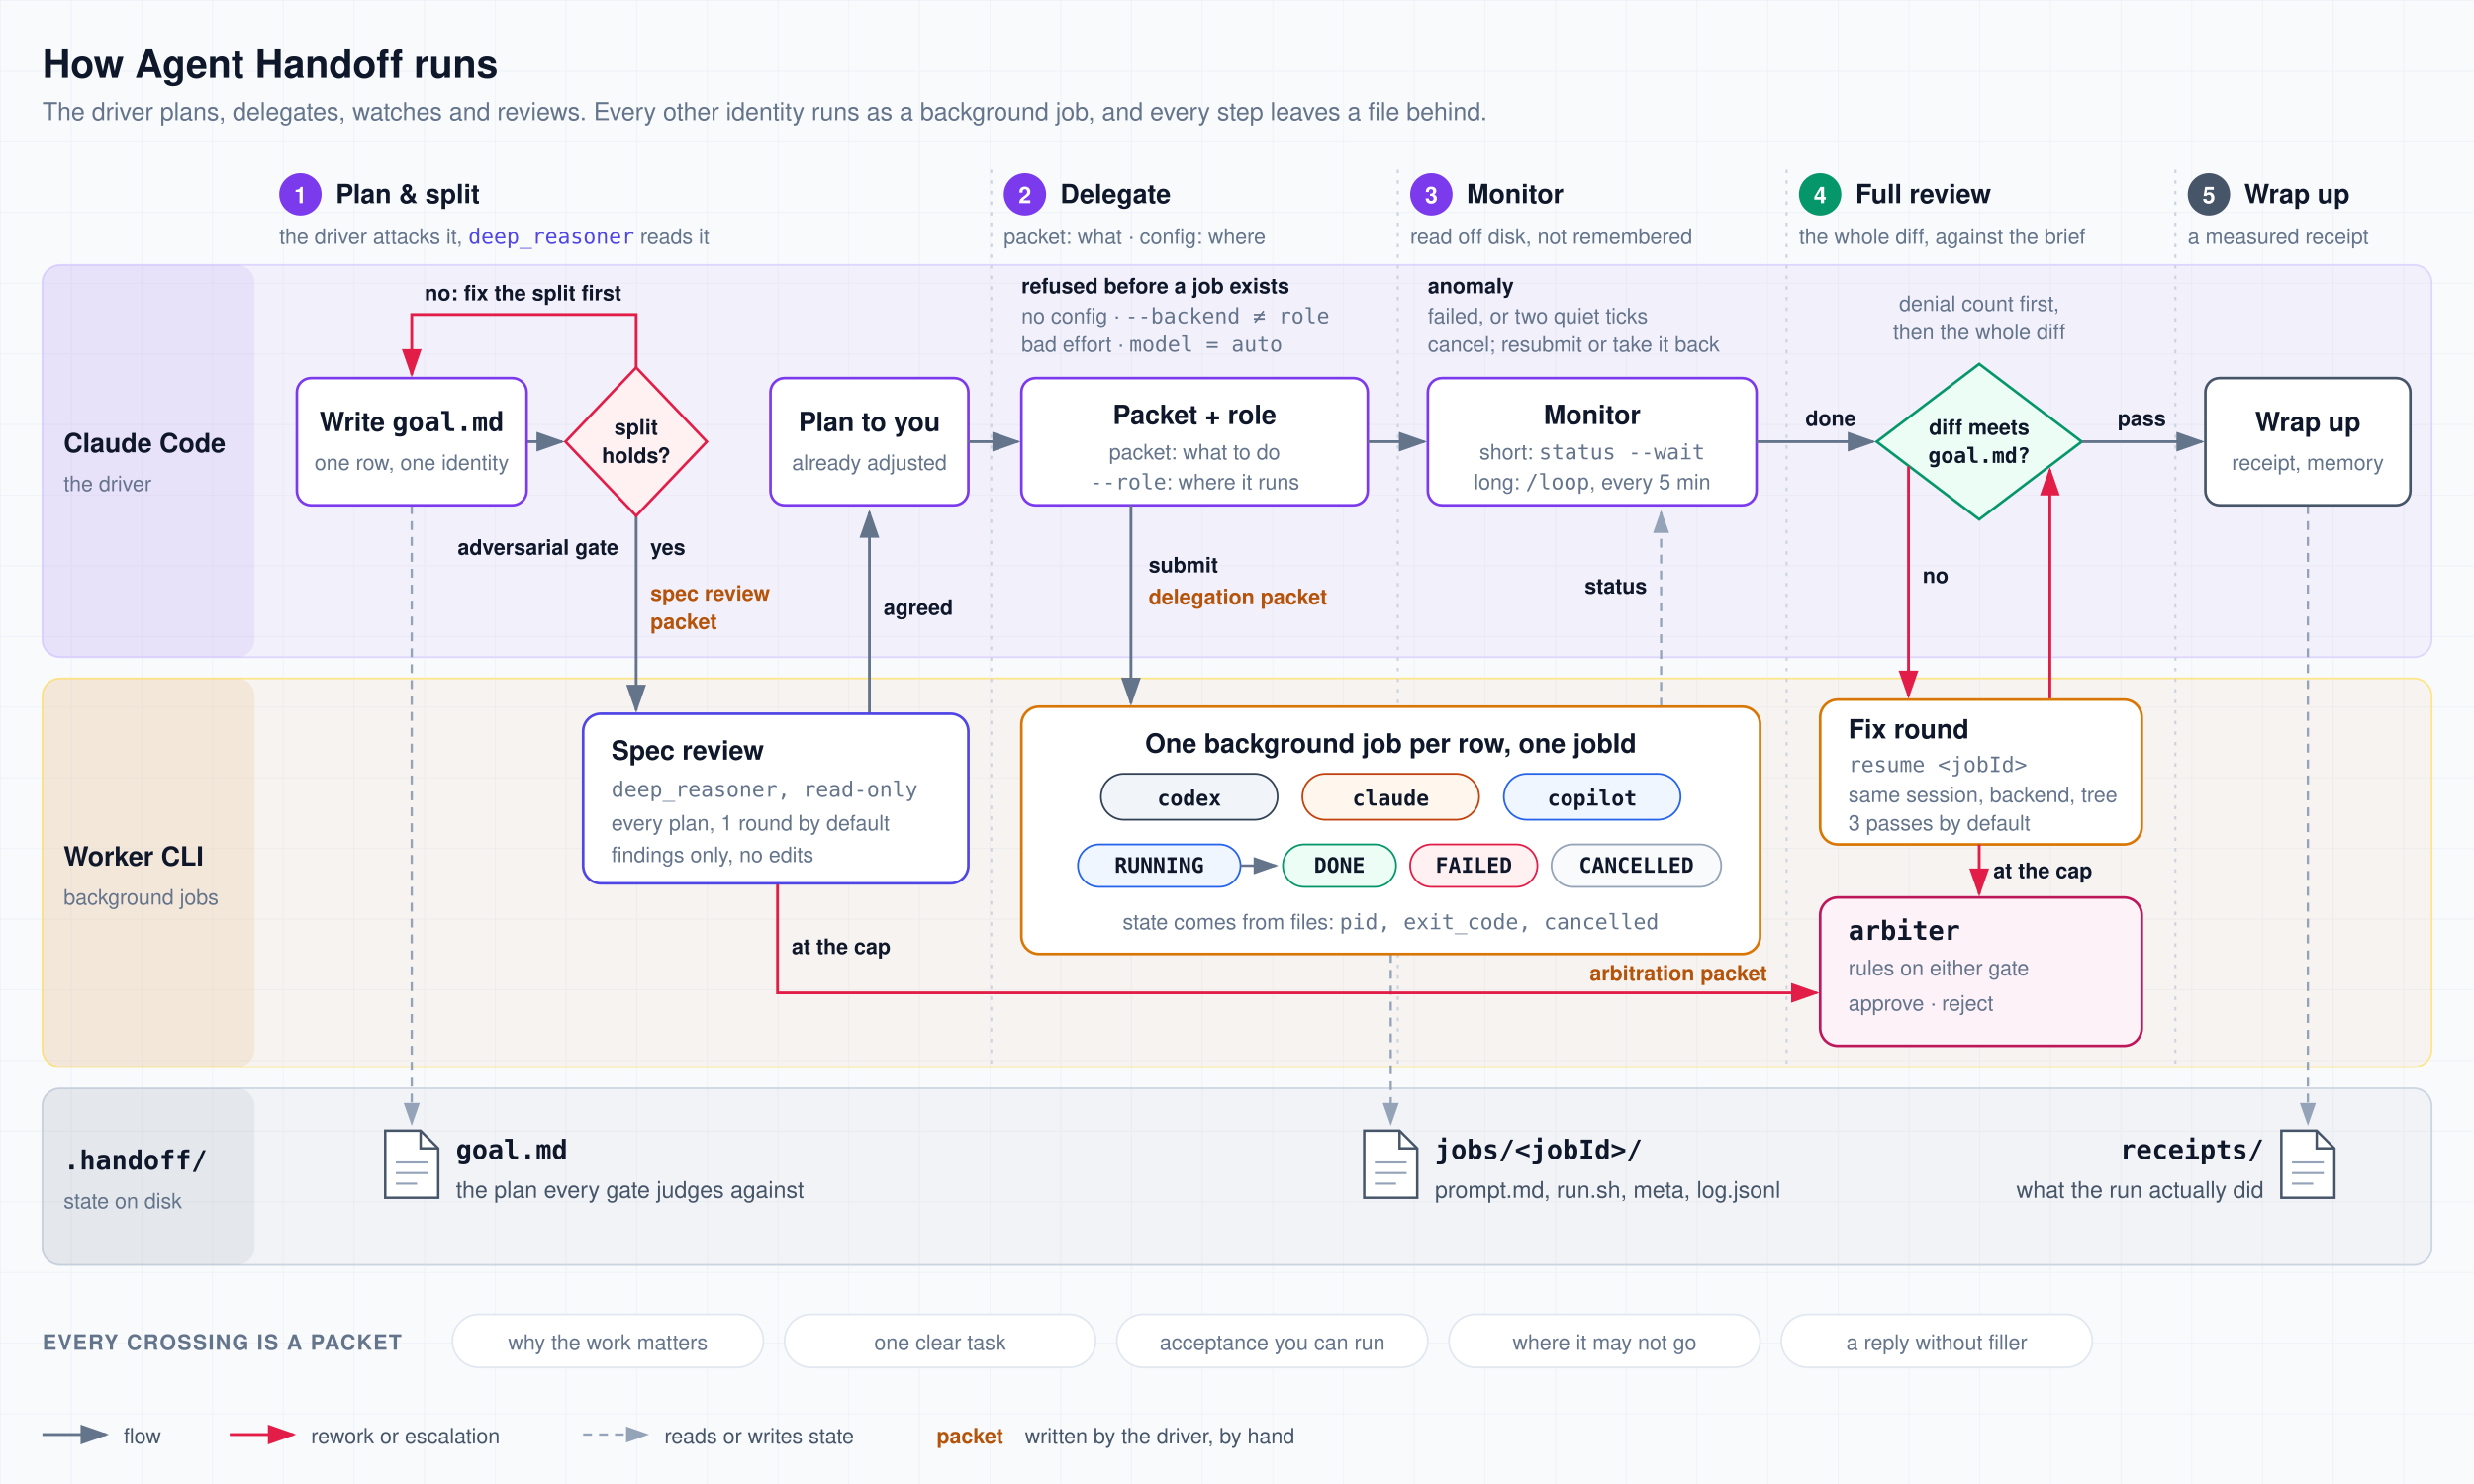
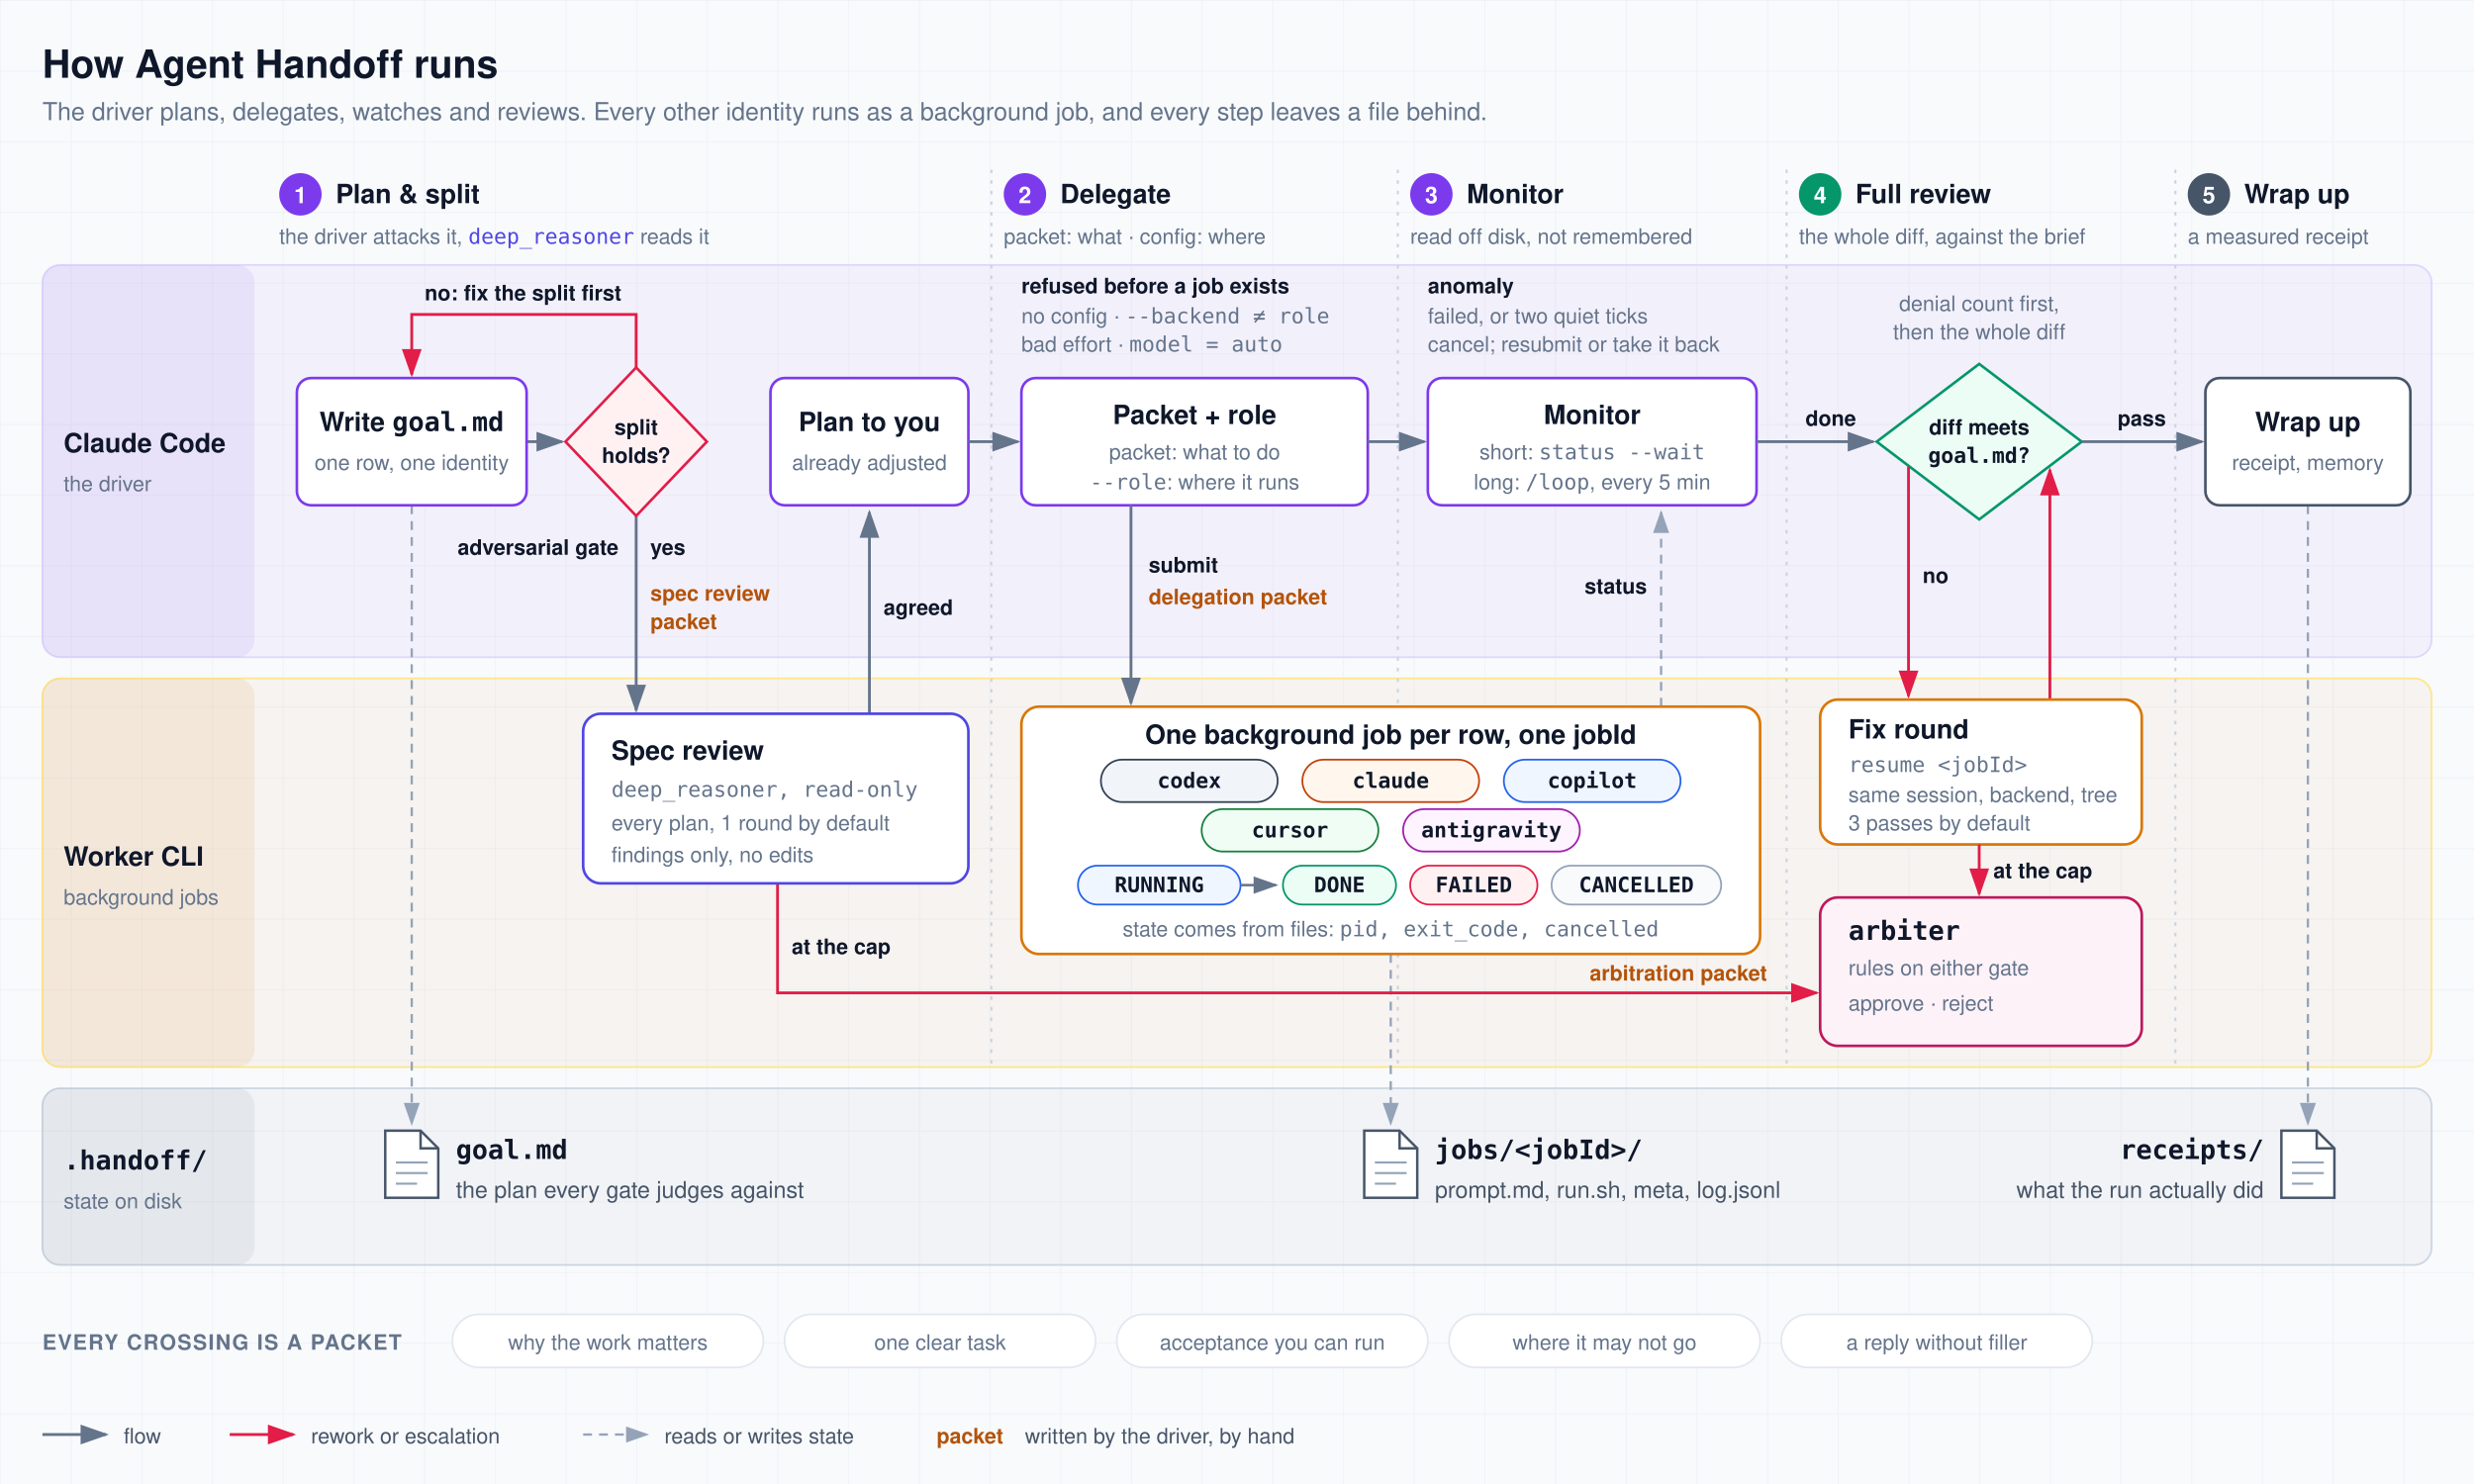
<svg xmlns="http://www.w3.org/2000/svg" viewBox="0 0 1400 840">
  <style>
    text { font-family: -apple-system, BlinkMacSystemFont, "Segoe UI", Helvetica, Arial, sans-serif; fill: #0f172a; }
    .m { font-family: "SF Mono", Menlo, Consolas, ui-monospace, monospace; }
    .title { font-size: 22px; font-weight: 700; }
    .sub { font-size: 14px; fill: #64748b; }
    .lane { font-size: 15px; font-weight: 700; }
    .lanesub { font-size: 12px; fill: #64748b; }
    .phase { font-size: 15px; font-weight: 700; }
    .name { font-size: 15px; font-weight: 700; }
    .line { font-size: 13px; fill: #475569; }
    .small { font-size: 12px; fill: #64748b; }
    .tag { font-size: 12px; font-weight: 600; }
    .pkt { font-size: 12px; font-weight: 700; fill: #b45309; }
    .badge { font-size: 13px; font-weight: 700; fill: #ffffff; }
    .head { font-size: 12px; font-weight: 700; fill: #64748b; letter-spacing: 0.06em; }
    .legend { font-size: 12px; fill: #475569; }
  </style>
  <defs>
    <pattern id="grid" width="40" height="40" patternUnits="userSpaceOnUse">
      <path d="M 40 0 L 0 0 0 40" fill="none" stroke="#e6ebf2" stroke-width="0.5" />
    </pattern>
    <marker id="arrow" markerWidth="10" markerHeight="7" refX="9" refY="3.5" orient="auto">
      <polygon points="0 0, 10 3.5, 0 7" fill="#64748b" />
    </marker>
    <marker id="arrow-rose" markerWidth="10" markerHeight="7" refX="9" refY="3.5" orient="auto">
      <polygon points="0 0, 10 3.5, 0 7" fill="#e11d48" />
    </marker>
    <marker id="arrow-slate" markerWidth="10" markerHeight="7" refX="9" refY="3.5" orient="auto">
      <polygon points="0 0, 10 3.5, 0 7" fill="#94a3b8" />
    </marker>
    <g id="doc">
      <path d="M0 0 H20 L30 10 V38 H0 Z" fill="#ffffff" stroke="#475569" stroke-width="1.4" />
      <path d="M20 0 V10 H30" fill="none" stroke="#475569" stroke-width="1.4" />
      <line x1="6" y1="18" x2="24" y2="18" stroke="#94a3b8" stroke-width="1.2" />
      <line x1="6" y1="24" x2="24" y2="24" stroke="#94a3b8" stroke-width="1.2" />
      <line x1="6" y1="30" x2="18" y2="30" stroke="#94a3b8" stroke-width="1.2" />
    </g>
  </defs>
  <rect width="1400" height="840" fill="#f8fafc" />
  <rect width="1400" height="840" fill="url(#grid)" />
  <text x="24" y="44" class="title">How Agent Handoff runs</text>
  <text x="24" y="68" class="sub">The driver plans, delegates, watches and reviews. Every other identity runs as a background job, and every step leaves a file behind.</text>
  <circle cx="170" cy="110" r="12" fill="#7c3aed" />
  <text x="170" y="115" class="badge" text-anchor="middle">1</text>
  <text x="190" y="115" class="phase">Plan &amp; split</text>
  <text x="158" y="138" class="small">the driver attacks it, <tspan class="m" fill="#4f46e5">deep_reasoner</tspan> reads it</text>
  <circle cx="580" cy="110" r="12" fill="#7c3aed" />
  <text x="580" y="115" class="badge" text-anchor="middle">2</text>
  <text x="600" y="115" class="phase">Delegate</text>
  <text x="568" y="138" class="small">packet: what · config: where</text>
  <circle cx="810" cy="110" r="12" fill="#7c3aed" />
  <text x="810" y="115" class="badge" text-anchor="middle">3</text>
  <text x="830" y="115" class="phase">Monitor</text>
  <text x="798" y="138" class="small">read off disk, not remembered</text>
  <circle cx="1030" cy="110" r="12" fill="#059669" />
  <text x="1030" y="115" class="badge" text-anchor="middle">4</text>
  <text x="1050" y="115" class="phase">Full review</text>
  <text x="1018" y="138" class="small">the whole diff, against the brief</text>
  <circle cx="1250" cy="110" r="12" fill="#475569" />
  <text x="1250" y="115" class="badge" text-anchor="middle">5</text>
  <text x="1270" y="115" class="phase">Wrap up</text>
  <text x="1238" y="138" class="small">a measured receipt</text>
  <rect x="24" y="150" width="1352" height="222" rx="10" fill="rgba(124,58,237,0.05)" stroke="#ddd6fe" />
  <rect x="24" y="150" width="120" height="222" rx="10" fill="rgba(124,58,237,0.08)" />
  <text x="36" y="256" class="lane" fill="#7c3aed">Claude Code</text>
  <text x="36" y="278" class="lanesub">the driver</text>
  <rect x="24" y="384" width="1352" height="220" rx="10" fill="rgba(217,119,6,0.05)" stroke="#fde68a" />
  <rect x="24" y="384" width="120" height="220" rx="10" fill="rgba(217,119,6,0.09)" />
  <text x="36" y="490" class="lane" fill="#b45309">Worker CLI</text>
  <text x="36" y="512" class="lanesub">background jobs</text>
  <rect x="24" y="616" width="1352" height="100" rx="10" fill="rgba(100,116,139,0.05)" stroke="#cbd5e1" />
  <rect x="24" y="616" width="120" height="100" rx="10" fill="rgba(100,116,139,0.09)" />
  <text x="36" y="662" class="lane m" fill="#475569">.handoff/</text>
  <text x="36" y="684" class="lanesub">state on disk</text>
  <line x1="561" y1="96" x2="561" y2="604" stroke="#cbd5e1" stroke-width="1.2" stroke-dasharray="2,4" />
  <line x1="791" y1="96" x2="791" y2="604" stroke="#cbd5e1" stroke-width="1.2" stroke-dasharray="2,4" />
  <line x1="1011" y1="96" x2="1011" y2="604" stroke="#cbd5e1" stroke-width="1.2" stroke-dasharray="2,4" />
  <line x1="1231" y1="96" x2="1231" y2="604" stroke="#cbd5e1" stroke-width="1.2" stroke-dasharray="2,4" />
  <line x1="233" y1="286" x2="233" y2="636" stroke="#94a3b8" stroke-width="1.3" stroke-dasharray="5,4" marker-end="url(#arrow-slate)" />
  <line x1="787" y1="540" x2="787" y2="636" stroke="#94a3b8" stroke-width="1.3" stroke-dasharray="5,4" marker-end="url(#arrow-slate)" />
  <line x1="1306" y1="286" x2="1306" y2="636" stroke="#94a3b8" stroke-width="1.3" stroke-dasharray="5,4" marker-end="url(#arrow-slate)" />
  <line x1="298" y1="250" x2="318" y2="250" stroke="#64748b" stroke-width="1.6" marker-end="url(#arrow)" />
  <path d="M 360 208 V 178 H 233 V 212" fill="none" stroke="#e11d48" stroke-width="1.6" marker-end="url(#arrow-rose)" />
  <text x="296" y="170" class="tag" fill="#e11d48" text-anchor="middle">no: fix the split first</text>
  <text x="350" y="314" class="tag" fill="#e11d48" text-anchor="end">adversarial gate</text>
  <text x="368" y="314" class="tag" fill="#059669">yes</text>
  <line x1="360" y1="292" x2="360" y2="402" stroke="#64748b" stroke-width="1.6" marker-end="url(#arrow)" />
  <text x="368" y="340" class="pkt">spec review</text>
  <text x="368" y="356" class="pkt">packet</text>
  <line x1="492" y1="404" x2="492" y2="290" stroke="#64748b" stroke-width="1.6" marker-end="url(#arrow)" />
  <text x="500" y="348" class="tag" fill="#059669">agreed</text>
  <path d="M 440 500 V 562 H 1028" fill="none" stroke="#e11d48" stroke-width="1.6" marker-end="url(#arrow-rose)" />
  <text x="448" y="540" class="tag" fill="#e11d48">at the cap</text>
  <text x="1000" y="555" class="pkt" text-anchor="end">arbitration packet</text>
  <rect x="168" y="214" width="130" height="72" rx="8" fill="#ffffff" stroke="#7c3aed" stroke-width="1.5" />
  <text x="233" y="244" class="name" text-anchor="middle">Write <tspan class="m">goal.md</tspan>
  </text>
  <text x="233" y="266" class="small" text-anchor="middle">one row, one identity</text>
  <polygon points="360,208 400,250 360,292 320,250" fill="#fff1f2" stroke="#e11d48" stroke-width="1.5" />
  <text x="360" y="246" class="tag" text-anchor="middle">split</text>
  <text x="360" y="262" class="tag" text-anchor="middle">holds?</text>
  <rect x="436" y="214" width="112" height="72" rx="8" fill="#ffffff" stroke="#7c3aed" stroke-width="1.5" />
  <text x="492" y="244" class="name" text-anchor="middle">Plan to you</text>
  <text x="492" y="266" class="small" text-anchor="middle">already adjusted</text>
  <rect x="330" y="404" width="218" height="96" rx="10" fill="#ffffff" stroke="#4f46e5" stroke-width="1.5" />
  <text x="346" y="430" class="name">Spec review</text>
  <text x="346" y="451" class="small m" fill="#4f46e5">deep_reasoner, read-only</text>
  <text x="346" y="470" class="small">every plan, 1 round by default</text>
  <text x="346" y="488" class="small">findings only, no edits</text>
  <line x1="548" y1="250" x2="576" y2="250" stroke="#64748b" stroke-width="1.6" marker-end="url(#arrow)" />
  <text x="578" y="166" class="tag" fill="#e11d48">refused before a job exists</text>
  <text x="578" y="183" class="small">no config · <tspan class="m">--backend ≠ role</tspan>
  </text>
  <text x="578" y="199" class="small">bad effort · <tspan class="m">model = auto</tspan>
  </text>
  <rect x="578" y="214" width="196" height="72" rx="8" fill="#ffffff" stroke="#7c3aed" stroke-width="1.5" />
  <text x="676" y="240" class="name" text-anchor="middle">Packet + role</text>
  <text x="676" y="260" class="small" text-anchor="middle">packet: what to do</text>
  <text x="676" y="277" class="small" text-anchor="middle">
    <tspan class="m">--role</tspan>: where it runs</text>
  <line x1="640" y1="286" x2="640" y2="398" stroke="#64748b" stroke-width="1.6" marker-end="url(#arrow)" />
  <text x="650" y="324" class="tag" fill="#475569">submit</text>
  <text x="650" y="342" class="pkt">delegation packet</text>
  <line x1="774" y1="250" x2="806" y2="250" stroke="#64748b" stroke-width="1.6" marker-end="url(#arrow)" />
  <text x="808" y="166" class="tag" fill="#e11d48">anomaly</text>
  <text x="808" y="183" class="small">failed, or two quiet ticks</text>
  <text x="808" y="199" class="small">cancel; resubmit or take it back</text>
  <rect x="808" y="214" width="186" height="72" rx="8" fill="#ffffff" stroke="#7c3aed" stroke-width="1.5" />
  <text x="901" y="240" class="name" text-anchor="middle">Monitor</text>
  <text x="901" y="260" class="small" text-anchor="middle">short: <tspan class="m">status --wait</tspan>
  </text>
  <text x="901" y="277" class="small" text-anchor="middle">long: <tspan class="m">/loop</tspan>, every 5 min</text>
  <line x1="940" y1="400" x2="940" y2="290" stroke="#94a3b8" stroke-width="1.3" stroke-dasharray="5,4" marker-end="url(#arrow-slate)" />
  <text x="932" y="336" class="tag" fill="#475569" text-anchor="end">status</text>
  <rect x="578" y="400" width="418" height="140" rx="10" fill="#ffffff" stroke="#d97706" stroke-width="1.5" />
-   <text x="787" y="426" class="name" text-anchor="middle">One background job per row, one jobId</text>
-   <rect x="623" y="438" width="100" height="26" rx="13" fill="#f1f5f9" stroke="#334155" />
-   <text x="673" y="456" class="tag m" fill="#334155" text-anchor="middle">codex</text>
-   <rect x="737" y="438" width="100" height="26" rx="13" fill="#fff7ed" stroke="#c2410c" />
-   <text x="787" y="456" class="tag m" fill="#c2410c" text-anchor="middle">claude</text>
-   <rect x="851" y="438" width="100" height="26" rx="13" fill="#eff6ff" stroke="#2563eb" />
-   <text x="901" y="456" class="tag m" fill="#1d4ed8" text-anchor="middle">copilot</text>
-   <rect x="610" y="478" width="92" height="24" rx="12" fill="#eff6ff" stroke="#2563eb" />
-   <text x="656" y="494" class="tag m" fill="#1d4ed8" text-anchor="middle">RUNNING</text>
-   <line x1="702" y1="490" x2="722" y2="490" stroke="#64748b" stroke-width="1.4" marker-end="url(#arrow)" />
-   <rect x="726" y="478" width="64" height="24" rx="12" fill="#ecfdf5" stroke="#059669" />
-   <text x="758" y="494" class="tag m" fill="#047857" text-anchor="middle">DONE</text>
-   <rect x="798" y="478" width="72" height="24" rx="12" fill="#fff1f2" stroke="#e11d48" />
-   <text x="834" y="494" class="tag m" fill="#be123c" text-anchor="middle">FAILED</text>
-   <rect x="878" y="478" width="96" height="24" rx="12" fill="#f8fafc" stroke="#94a3b8" />
-   <text x="926" y="494" class="tag m" fill="#475569" text-anchor="middle">CANCELLED</text>
-   <text x="787" y="526" class="small" text-anchor="middle">state comes from files: <tspan class="m">pid, exit_code, cancelled</tspan>
+   <text x="787" y="421" class="name" text-anchor="middle">One background job per row, one jobId</text>
+   <rect x="623" y="430" width="100" height="24" rx="12" fill="#f1f5f9" stroke="#334155" />
+   <text x="673" y="446" class="tag m" fill="#334155" text-anchor="middle">codex</text>
+   <rect x="737" y="430" width="100" height="24" rx="12" fill="#fff7ed" stroke="#c2410c" />
+   <text x="787" y="446" class="tag m" fill="#c2410c" text-anchor="middle">claude</text>
+   <rect x="851" y="430" width="100" height="24" rx="12" fill="#eff6ff" stroke="#2563eb" />
+   <text x="901" y="446" class="tag m" fill="#1d4ed8" text-anchor="middle">copilot</text>
+   <rect x="680" y="458" width="100" height="24" rx="12" fill="#f0fdf4" stroke="#15803d" />
+   <text x="730" y="474" class="tag m" fill="#15803d" text-anchor="middle">cursor</text>
+   <rect x="794" y="458" width="100" height="24" rx="12" fill="#fdf4ff" stroke="#a21caf" />
+   <text x="844" y="474" class="tag m" fill="#a21caf" text-anchor="middle">antigravity</text>
+   <rect x="610" y="490" width="92" height="22" rx="11" fill="#eff6ff" stroke="#2563eb" />
+   <text x="656" y="505" class="tag m" fill="#1d4ed8" text-anchor="middle">RUNNING</text>
+   <line x1="702" y1="501" x2="722" y2="501" stroke="#64748b" stroke-width="1.4" marker-end="url(#arrow)" />
+   <rect x="726" y="490" width="64" height="22" rx="11" fill="#ecfdf5" stroke="#059669" />
+   <text x="758" y="505" class="tag m" fill="#047857" text-anchor="middle">DONE</text>
+   <rect x="798" y="490" width="72" height="22" rx="11" fill="#fff1f2" stroke="#e11d48" />
+   <text x="834" y="505" class="tag m" fill="#be123c" text-anchor="middle">FAILED</text>
+   <rect x="878" y="490" width="96" height="22" rx="11" fill="#f8fafc" stroke="#94a3b8" />
+   <text x="926" y="505" class="tag m" fill="#475569" text-anchor="middle">CANCELLED</text>
+   <text x="787" y="530" class="small" text-anchor="middle">state comes from files: <tspan class="m">pid, exit_code, cancelled</tspan>
  </text>
  <line x1="994" y1="250" x2="1060" y2="250" stroke="#64748b" stroke-width="1.6" marker-end="url(#arrow)" />
  <text x="1036" y="241" class="tag" fill="#475569" text-anchor="middle">done</text>
  <text x="1120" y="176" class="small" text-anchor="middle">denial count first,</text>
  <text x="1120" y="192" class="small" text-anchor="middle">then the whole diff</text>
  <polygon points="1120,206 1178,250 1120,294 1062,250" fill="#ecfdf5" stroke="#059669" stroke-width="1.5" />
  <text x="1120" y="246" class="tag" text-anchor="middle">diff meets</text>
  <text x="1120" y="262" class="tag m" text-anchor="middle">goal.md?</text>
  <line x1="1178" y1="250" x2="1246" y2="250" stroke="#64748b" stroke-width="1.6" marker-end="url(#arrow)" />
  <text x="1212" y="241" class="tag" fill="#059669" text-anchor="middle">pass</text>
  <line x1="1080" y1="264" x2="1080" y2="394" stroke="#e11d48" stroke-width="1.6" marker-end="url(#arrow-rose)" />
  <text x="1088" y="330" class="tag" fill="#e11d48">no</text>
  <line x1="1160" y1="396" x2="1160" y2="266" stroke="#e11d48" stroke-width="1.6" marker-end="url(#arrow-rose)" />
  <rect x="1030" y="396" width="182" height="82" rx="10" fill="#ffffff" stroke="#d97706" stroke-width="1.5" />
  <text x="1046" y="418" class="name">Fix round</text>
  <text x="1046" y="437" class="small m">resume &lt;jobId&gt;</text>
  <text x="1046" y="454" class="small">same session, backend, tree</text>
  <text x="1046" y="470" class="small">3 passes by default</text>
  <line x1="1120" y1="478" x2="1120" y2="506" stroke="#e11d48" stroke-width="1.6" marker-end="url(#arrow-rose)" />
  <text x="1128" y="497" class="tag" fill="#e11d48">at the cap</text>
  <rect x="1030" y="508" width="182" height="84" rx="10" fill="#fdf2f8" stroke="#be185d" stroke-width="1.5" />
  <text x="1046" y="532" class="name m" fill="#be185d">arbiter</text>
  <text x="1046" y="552" class="small">rules on either gate</text>
  <text x="1046" y="572" class="small">approve · reject</text>
  <rect x="1248" y="214" width="116" height="72" rx="8" fill="#ffffff" stroke="#475569" stroke-width="1.5" />
  <text x="1306" y="244" class="name" text-anchor="middle">Wrap up</text>
  <text x="1306" y="266" class="small" text-anchor="middle">receipt, memory</text>
  <use href="#doc" x="218" y="640" />
  <text x="258" y="656" class="name m">goal.md</text>
  <text x="258" y="678" class="line">the plan every gate judges against</text>
  <use href="#doc" x="772" y="640" />
  <text x="812" y="656" class="name m">jobs/&lt;jobId&gt;/</text>
  <text x="812" y="678" class="line">prompt.md, run.sh, meta, log.jsonl</text>
  <use href="#doc" x="1291" y="640" />
  <text x="1281" y="656" class="name m" text-anchor="end">receipts/</text>
  <text x="1281" y="678" class="line" text-anchor="end">what the run actually did</text>
  <text x="24" y="764" class="head">EVERY CROSSING IS A PACKET</text>
  <rect x="256" y="744" width="176" height="30" rx="15" fill="#ffffff" stroke="#e2e8f0" />
  <text x="344" y="764" class="small" text-anchor="middle">why the work matters</text>
  <rect x="444" y="744" width="176" height="30" rx="15" fill="#ffffff" stroke="#e2e8f0" />
  <text x="532" y="764" class="small" text-anchor="middle">one clear task</text>
  <rect x="632" y="744" width="176" height="30" rx="15" fill="#ffffff" stroke="#e2e8f0" />
  <text x="720" y="764" class="small" text-anchor="middle">acceptance you can run</text>
  <rect x="820" y="744" width="176" height="30" rx="15" fill="#ffffff" stroke="#e2e8f0" />
  <text x="908" y="764" class="small" text-anchor="middle">where it may not go</text>
  <rect x="1008" y="744" width="176" height="30" rx="15" fill="#ffffff" stroke="#e2e8f0" />
  <text x="1096" y="764" class="small" text-anchor="middle">a reply without filler</text>
  <line x1="24" y1="812" x2="60" y2="812" stroke="#64748b" stroke-width="1.6" marker-end="url(#arrow)" />
  <text x="70" y="817" class="legend">flow</text>
  <line x1="130" y1="812" x2="166" y2="812" stroke="#e11d48" stroke-width="1.6" marker-end="url(#arrow-rose)" />
  <text x="176" y="817" class="legend">rework or escalation</text>
  <line x1="330" y1="812" x2="366" y2="812" stroke="#94a3b8" stroke-width="1.3" stroke-dasharray="5,4" marker-end="url(#arrow-slate)" />
  <text x="376" y="817" class="legend">reads or writes state</text>
  <text x="530" y="817" class="pkt">packet</text>
  <text x="580" y="817" class="legend">written by the driver, by hand</text>
</svg>
